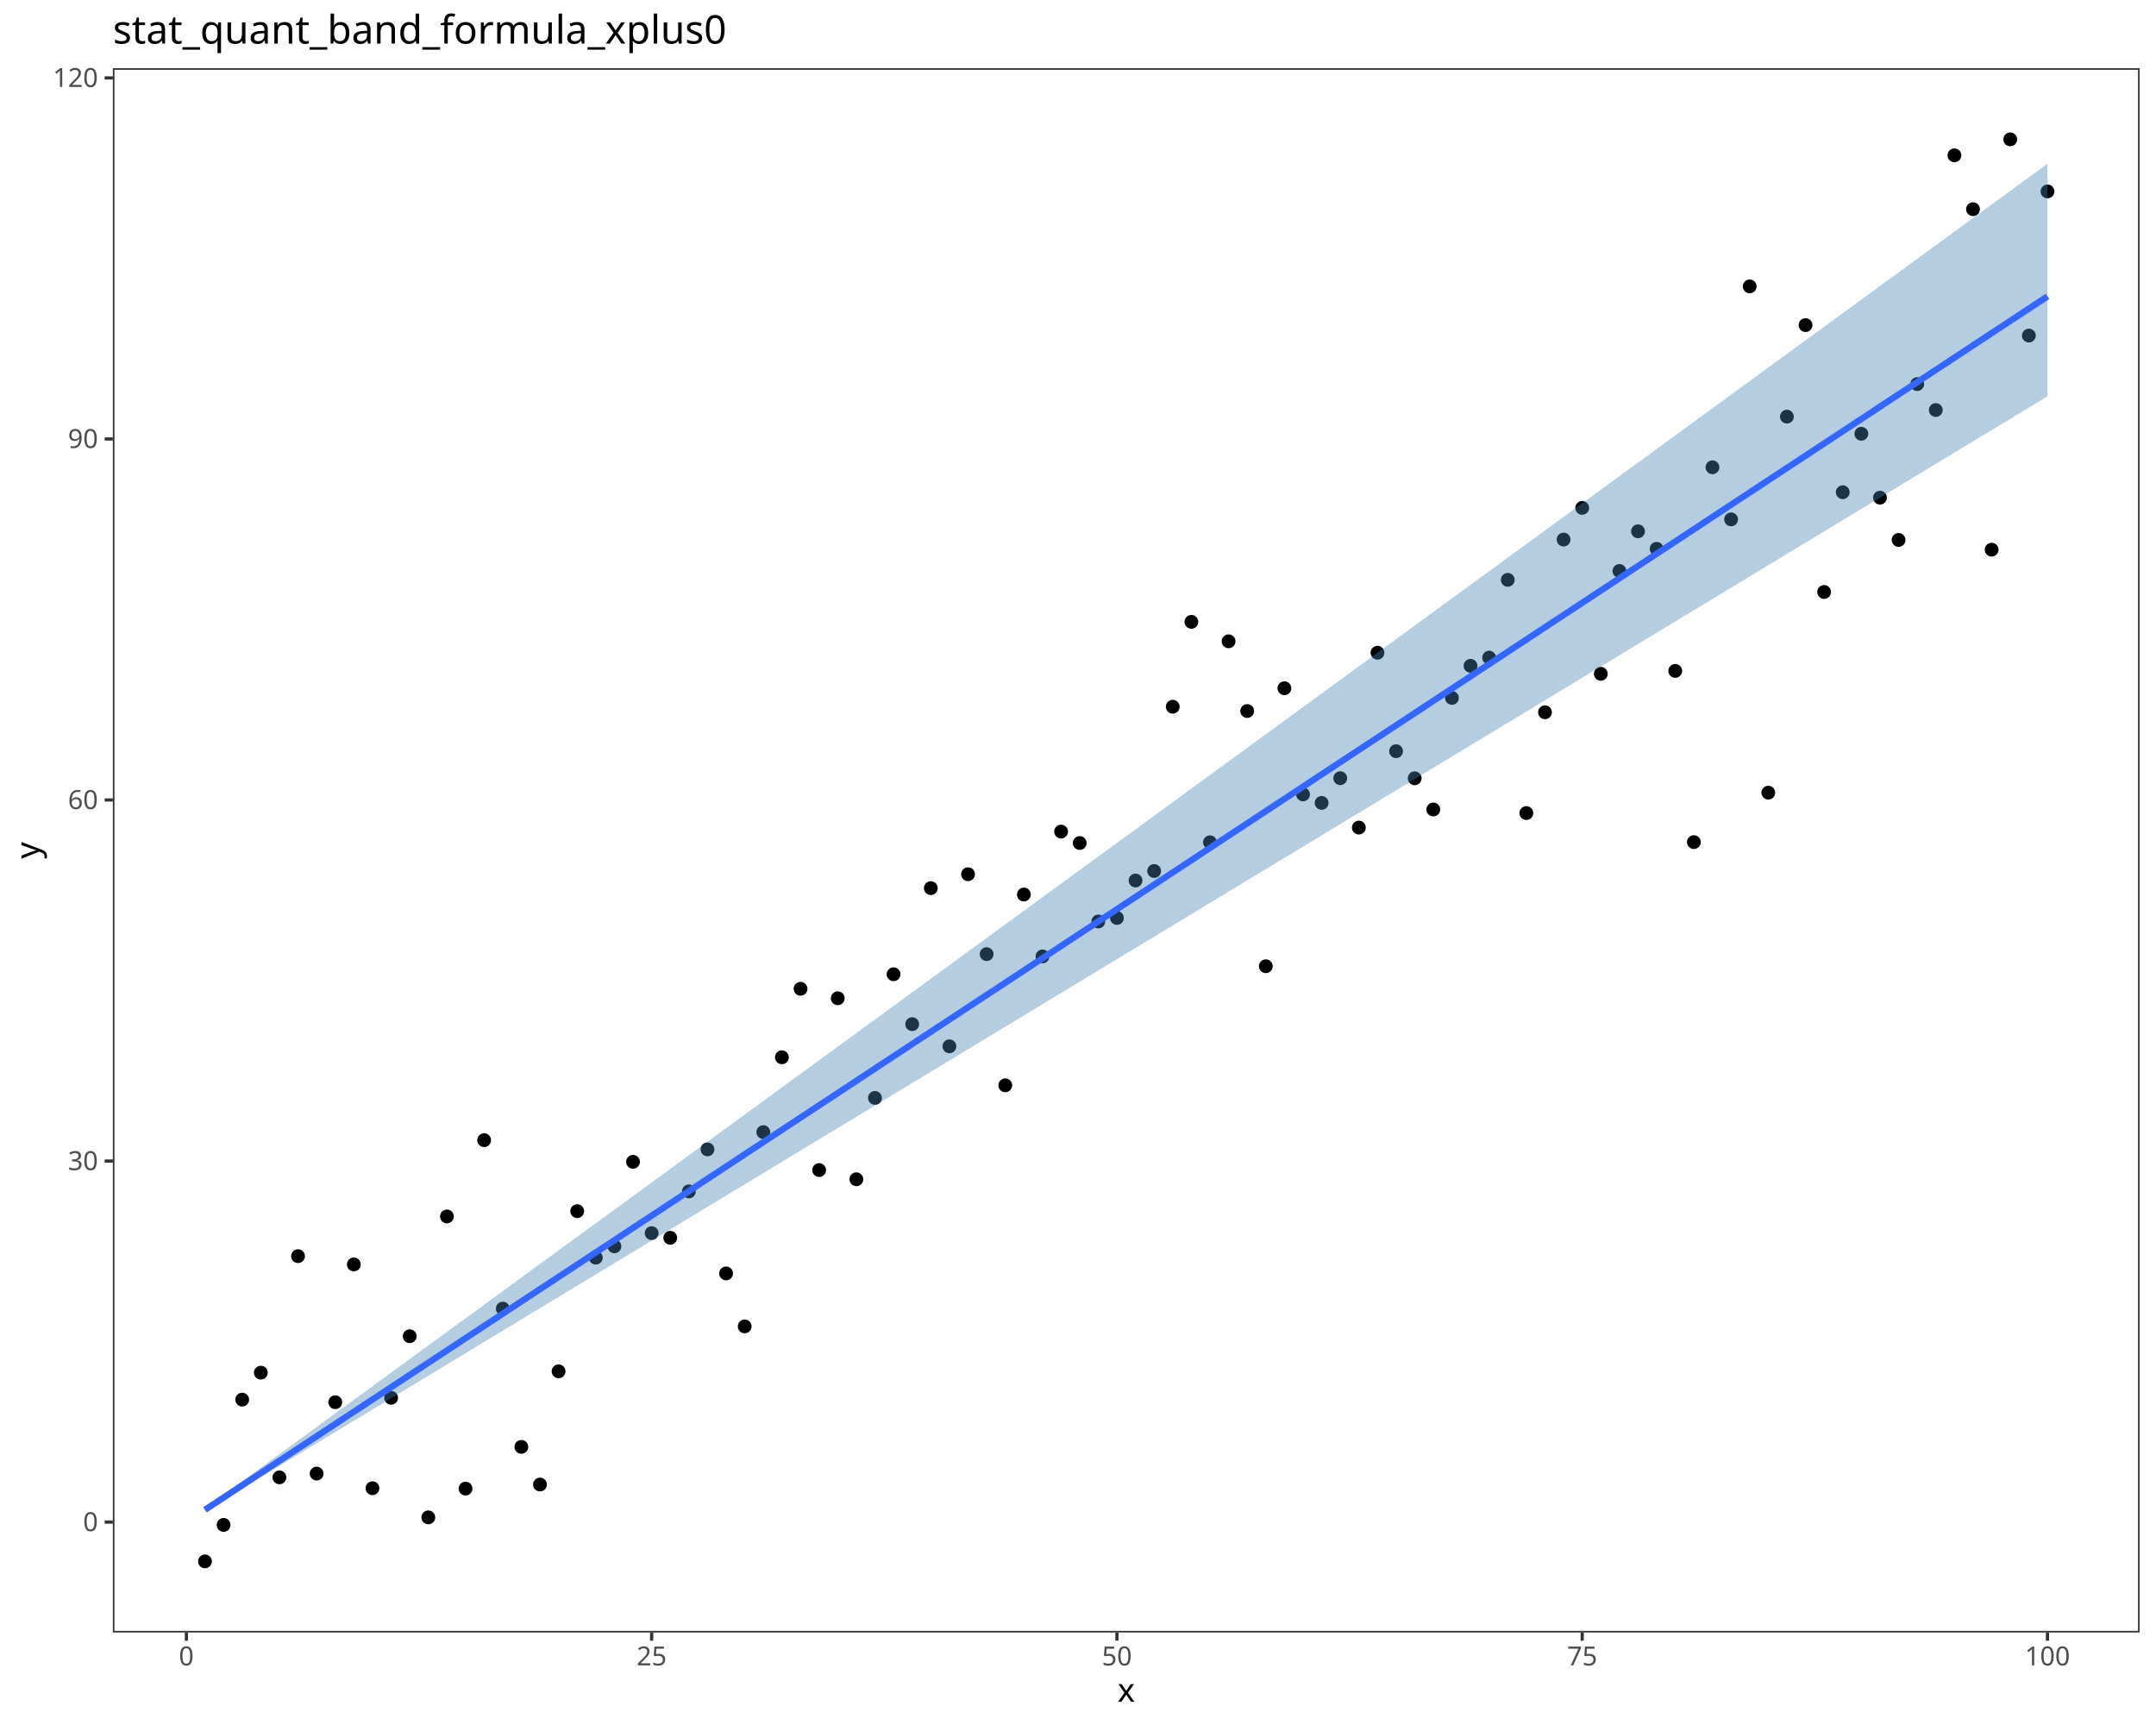
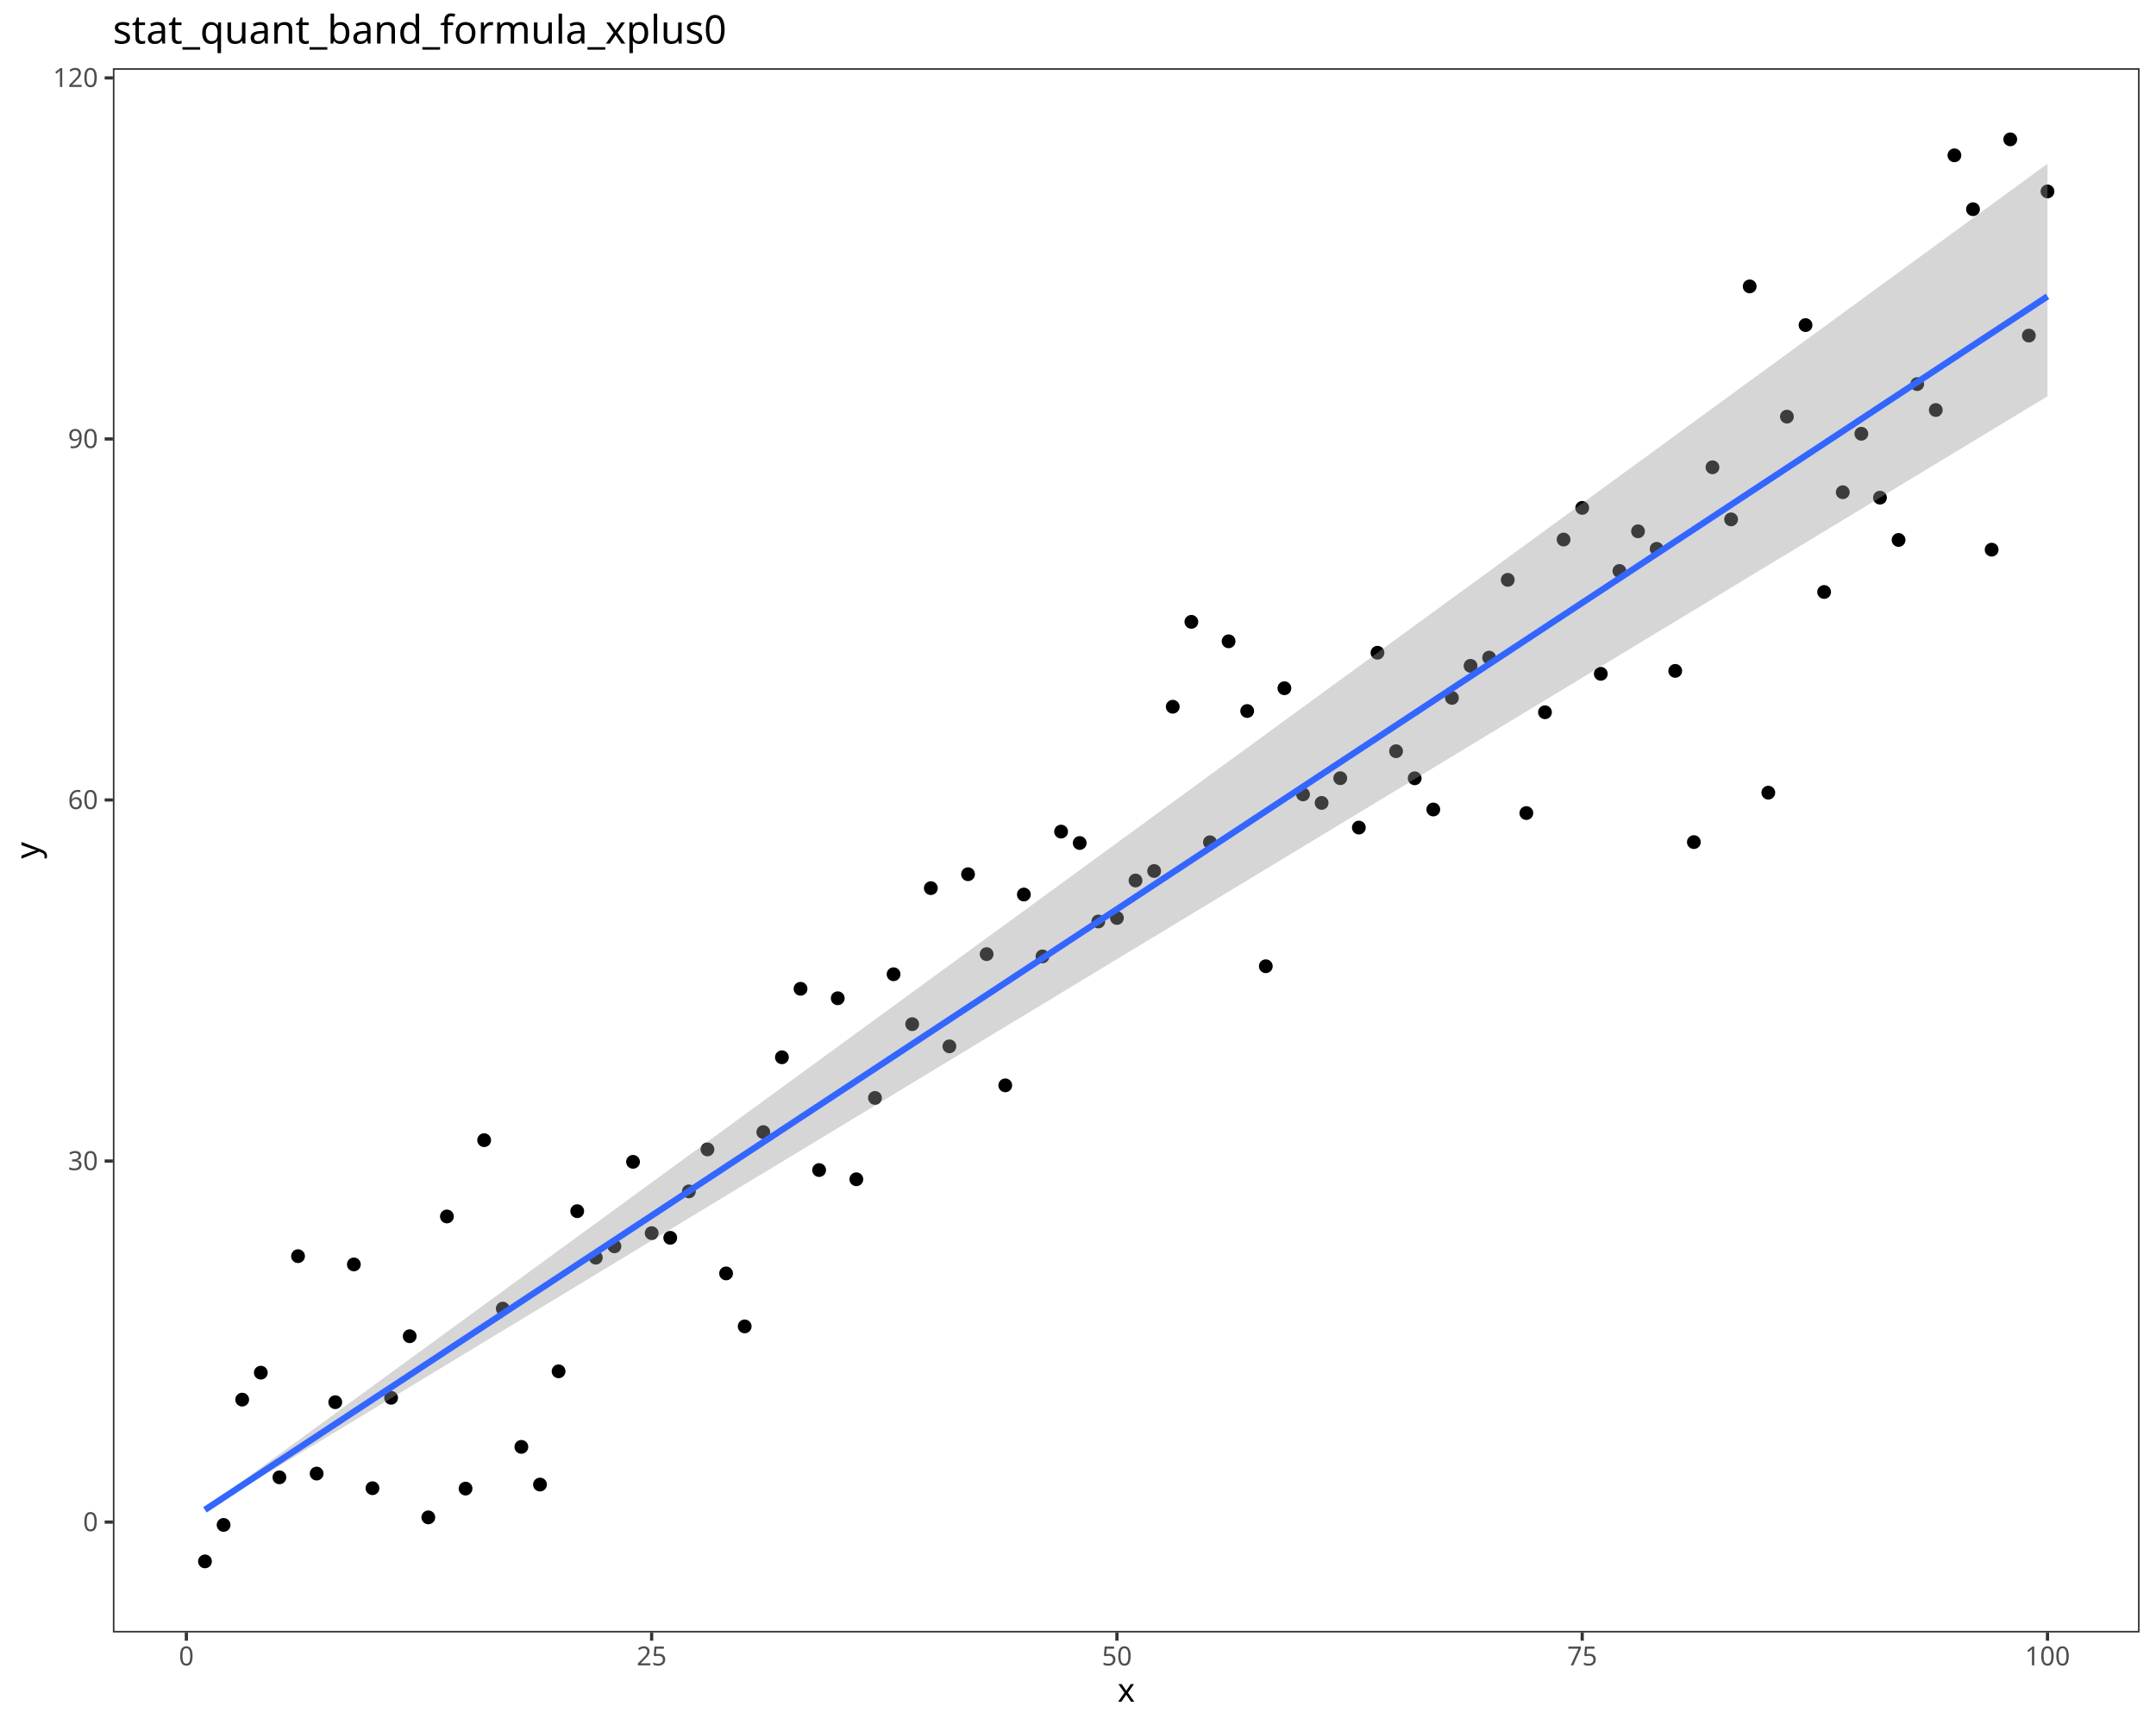
<svg xmlns="http://www.w3.org/2000/svg" class="svglite" data-engine-version="2.0" width="720.00pt" height="576.00pt" viewBox="0 0 720.00 576.00">
  <defs>
    <style type="text/css">
    .svglite line, .svglite polyline, .svglite polygon, .svglite path, .svglite rect, .svglite circle {
      fill: none;
      stroke: #000000;
      stroke-linecap: round;
      stroke-linejoin: round;
      stroke-miterlimit: 10.00;
    }
  </style>
  </defs>
  <rect width="100%" height="100%" style="stroke: none; fill: #FFFFFF;" />
  <defs>
    <clipPath id="cpMC4wMHw3MjAuMDB8MC4wMHw1NzYuMDA=">
      <rect x="0.00" y="0.00" width="720.00" height="576.00" />
    </clipPath>
  </defs>
  <g clip-path="url(#cpMC4wMHw3MjAuMDB8MC4wMHw1NzYuMDA=)">
    <rect x="0.00" y="0.00" width="720.00" height="576.00" style="stroke-width: 1.07; stroke: #FFFFFF; fill: #FFFFFF;" />
  </g>
  <defs>
    <clipPath id="cpMzcuNjl8NzE0LjUyfDIyLjc4fDU0NS4xMQ==">
      <rect x="37.69" y="22.78" width="676.83" height="522.33" />
    </clipPath>
  </defs>
  <g clip-path="url(#cpMzcuNjl8NzE0LjUyfDIyLjc4fDU0NS4xMQ==)">
    <rect x="37.69" y="22.78" width="676.83" height="522.33" style="stroke-width: 1.07; stroke: none; fill: #FFFFFF;" />
    <circle cx="68.45" cy="521.37" r="1.95" style="stroke-width: 0.71; fill: #000000;" />
    <circle cx="74.67" cy="509.19" r="1.95" style="stroke-width: 0.71; fill: #000000;" />
    <circle cx="80.88" cy="467.35" r="1.95" style="stroke-width: 0.71; fill: #000000;" />
    <circle cx="87.10" cy="458.35" r="1.95" style="stroke-width: 0.71; fill: #000000;" />
    <circle cx="93.31" cy="493.30" r="1.95" style="stroke-width: 0.71; fill: #000000;" />
    <circle cx="99.53" cy="419.45" r="1.95" style="stroke-width: 0.71; fill: #000000;" />
    <circle cx="105.74" cy="492.05" r="1.95" style="stroke-width: 0.71; fill: #000000;" />
    <circle cx="111.96" cy="468.21" r="1.95" style="stroke-width: 0.71; fill: #000000;" />
    <circle cx="118.17" cy="422.21" r="1.95" style="stroke-width: 0.71; fill: #000000;" />
    <circle cx="124.39" cy="496.93" r="1.95" style="stroke-width: 0.71; fill: #000000;" />
    <circle cx="130.61" cy="466.74" r="1.95" style="stroke-width: 0.71; fill: #000000;" />
    <circle cx="136.82" cy="446.18" r="1.95" style="stroke-width: 0.71; fill: #000000;" />
    <circle cx="143.04" cy="506.67" r="1.95" style="stroke-width: 0.71; fill: #000000;" />
    <circle cx="149.25" cy="406.19" r="1.95" style="stroke-width: 0.71; fill: #000000;" />
    <circle cx="155.47" cy="497.06" r="1.95" style="stroke-width: 0.71; fill: #000000;" />
    <circle cx="161.68" cy="380.72" r="1.95" style="stroke-width: 0.71; fill: #000000;" />
    <circle cx="167.90" cy="436.97" r="1.95" style="stroke-width: 0.71; fill: #000000;" />
    <circle cx="174.11" cy="483.13" r="1.95" style="stroke-width: 0.71; fill: #000000;" />
    <circle cx="180.33" cy="495.71" r="1.95" style="stroke-width: 0.71; fill: #000000;" />
    <circle cx="186.54" cy="457.90" r="1.95" style="stroke-width: 0.71; fill: #000000;" />
    <circle cx="192.76" cy="404.42" r="1.95" style="stroke-width: 0.71; fill: #000000;" />
    <circle cx="198.97" cy="419.95" r="1.95" style="stroke-width: 0.71; fill: #000000;" />
    <circle cx="205.19" cy="416.17" r="1.95" style="stroke-width: 0.71; fill: #000000;" />
    <circle cx="211.40" cy="387.95" r="1.95" style="stroke-width: 0.71; fill: #000000;" />
    <circle cx="217.62" cy="411.76" r="1.95" style="stroke-width: 0.71; fill: #000000;" />
    <circle cx="223.83" cy="413.32" r="1.95" style="stroke-width: 0.71; fill: #000000;" />
    <circle cx="230.05" cy="397.82" r="1.95" style="stroke-width: 0.71; fill: #000000;" />
    <circle cx="236.26" cy="383.80" r="1.95" style="stroke-width: 0.71; fill: #000000;" />
    <circle cx="242.48" cy="425.21" r="1.95" style="stroke-width: 0.71; fill: #000000;" />
    <circle cx="248.69" cy="442.90" r="1.95" style="stroke-width: 0.71; fill: #000000;" />
    <circle cx="254.91" cy="378.03" r="1.95" style="stroke-width: 0.71; fill: #000000;" />
    <circle cx="261.12" cy="353.04" r="1.95" style="stroke-width: 0.71; fill: #000000;" />
    <circle cx="267.34" cy="330.17" r="1.95" style="stroke-width: 0.71; fill: #000000;" />
    <circle cx="273.55" cy="390.70" r="1.95" style="stroke-width: 0.71; fill: #000000;" />
    <circle cx="279.77" cy="333.33" r="1.95" style="stroke-width: 0.71; fill: #000000;" />
    <circle cx="285.98" cy="393.77" r="1.95" style="stroke-width: 0.71; fill: #000000;" />
    <circle cx="292.20" cy="366.61" r="1.95" style="stroke-width: 0.71; fill: #000000;" />
    <circle cx="298.41" cy="325.31" r="1.95" style="stroke-width: 0.71; fill: #000000;" />
    <circle cx="304.63" cy="341.98" r="1.95" style="stroke-width: 0.71; fill: #000000;" />
    <circle cx="310.85" cy="296.56" r="1.95" style="stroke-width: 0.71; fill: #000000;" />
    <circle cx="317.06" cy="349.38" r="1.95" style="stroke-width: 0.71; fill: #000000;" />
    <circle cx="323.28" cy="291.91" r="1.95" style="stroke-width: 0.71; fill: #000000;" />
    <circle cx="329.49" cy="318.60" r="1.95" style="stroke-width: 0.71; fill: #000000;" />
    <circle cx="335.71" cy="362.41" r="1.95" style="stroke-width: 0.71; fill: #000000;" />
    <circle cx="341.92" cy="298.69" r="1.95" style="stroke-width: 0.71; fill: #000000;" />
    <circle cx="348.14" cy="319.36" r="1.95" style="stroke-width: 0.71; fill: #000000;" />
    <circle cx="354.35" cy="277.68" r="1.95" style="stroke-width: 0.71; fill: #000000;" />
    <circle cx="360.57" cy="281.49" r="1.95" style="stroke-width: 0.71; fill: #000000;" />
    <circle cx="366.78" cy="307.70" r="1.95" style="stroke-width: 0.71; fill: #000000;" />
    <circle cx="373.00" cy="306.52" r="1.95" style="stroke-width: 0.71; fill: #000000;" />
    <circle cx="379.21" cy="294.01" r="1.95" style="stroke-width: 0.71; fill: #000000;" />
    <circle cx="385.43" cy="290.84" r="1.95" style="stroke-width: 0.71; fill: #000000;" />
    <circle cx="391.64" cy="235.99" r="1.95" style="stroke-width: 0.71; fill: #000000;" />
    <circle cx="397.86" cy="207.64" r="1.95" style="stroke-width: 0.71; fill: #000000;" />
    <circle cx="404.07" cy="281.25" r="1.95" style="stroke-width: 0.71; fill: #000000;" />
    <circle cx="410.29" cy="214.14" r="1.95" style="stroke-width: 0.71; fill: #000000;" />
    <circle cx="416.50" cy="237.42" r="1.95" style="stroke-width: 0.71; fill: #000000;" />
    <circle cx="422.72" cy="322.64" r="1.95" style="stroke-width: 0.71; fill: #000000;" />
    <circle cx="428.93" cy="229.81" r="1.95" style="stroke-width: 0.71; fill: #000000;" />
    <circle cx="435.15" cy="265.26" r="1.95" style="stroke-width: 0.71; fill: #000000;" />
    <circle cx="441.36" cy="268.10" r="1.95" style="stroke-width: 0.71; fill: #000000;" />
    <circle cx="447.58" cy="259.85" r="1.95" style="stroke-width: 0.71; fill: #000000;" />
    <circle cx="453.79" cy="276.34" r="1.95" style="stroke-width: 0.71; fill: #000000;" />
    <circle cx="460.01" cy="217.96" r="1.95" style="stroke-width: 0.71; fill: #000000;" />
    <circle cx="466.22" cy="250.84" r="1.95" style="stroke-width: 0.71; fill: #000000;" />
    <circle cx="472.44" cy="259.88" r="1.95" style="stroke-width: 0.71; fill: #000000;" />
    <circle cx="478.65" cy="270.30" r="1.95" style="stroke-width: 0.71; fill: #000000;" />
    <circle cx="484.87" cy="233.04" r="1.95" style="stroke-width: 0.71; fill: #000000;" />
    <circle cx="491.09" cy="222.33" r="1.95" style="stroke-width: 0.71; fill: #000000;" />
    <circle cx="497.30" cy="219.59" r="1.95" style="stroke-width: 0.71; fill: #000000;" />
    <circle cx="503.52" cy="193.62" r="1.95" style="stroke-width: 0.71; fill: #000000;" />
    <circle cx="509.73" cy="271.49" r="1.95" style="stroke-width: 0.71; fill: #000000;" />
    <circle cx="515.95" cy="237.83" r="1.95" style="stroke-width: 0.71; fill: #000000;" />
    <circle cx="522.16" cy="180.16" r="1.95" style="stroke-width: 0.71; fill: #000000;" />
    <circle cx="528.38" cy="169.59" r="1.95" style="stroke-width: 0.71; fill: #000000;" />
    <circle cx="534.59" cy="225.00" r="1.95" style="stroke-width: 0.71; fill: #000000;" />
    <circle cx="540.81" cy="190.66" r="1.95" style="stroke-width: 0.71; fill: #000000;" />
    <circle cx="547.02" cy="177.41" r="1.95" style="stroke-width: 0.71; fill: #000000;" />
    <circle cx="553.24" cy="183.26" r="1.95" style="stroke-width: 0.71; fill: #000000;" />
    <circle cx="559.45" cy="224.02" r="1.95" style="stroke-width: 0.71; fill: #000000;" />
    <circle cx="565.67" cy="281.19" r="1.95" style="stroke-width: 0.71; fill: #000000;" />
    <circle cx="571.88" cy="156.03" r="1.95" style="stroke-width: 0.71; fill: #000000;" />
    <circle cx="578.10" cy="173.43" r="1.95" style="stroke-width: 0.71; fill: #000000;" />
    <circle cx="584.31" cy="95.63" r="1.95" style="stroke-width: 0.71; fill: #000000;" />
    <circle cx="590.53" cy="264.68" r="1.95" style="stroke-width: 0.71; fill: #000000;" />
    <circle cx="596.74" cy="139.12" r="1.95" style="stroke-width: 0.71; fill: #000000;" />
    <circle cx="602.96" cy="108.55" r="1.95" style="stroke-width: 0.71; fill: #000000;" />
    <circle cx="609.17" cy="197.67" r="1.95" style="stroke-width: 0.71; fill: #000000;" />
    <circle cx="615.39" cy="164.36" r="1.95" style="stroke-width: 0.71; fill: #000000;" />
    <circle cx="621.60" cy="144.84" r="1.95" style="stroke-width: 0.71; fill: #000000;" />
    <circle cx="627.82" cy="166.17" r="1.95" style="stroke-width: 0.71; fill: #000000;" />
    <circle cx="634.03" cy="180.30" r="1.95" style="stroke-width: 0.71; fill: #000000;" />
    <circle cx="640.25" cy="128.26" r="1.95" style="stroke-width: 0.71; fill: #000000;" />
    <circle cx="646.46" cy="136.91" r="1.95" style="stroke-width: 0.71; fill: #000000;" />
    <circle cx="652.68" cy="51.87" r="1.95" style="stroke-width: 0.71; fill: #000000;" />
    <circle cx="658.89" cy="69.86" r="1.95" style="stroke-width: 0.71; fill: #000000;" />
    <circle cx="665.11" cy="183.54" r="1.95" style="stroke-width: 0.71; fill: #000000;" />
    <circle cx="671.33" cy="46.53" r="1.95" style="stroke-width: 0.71; fill: #000000;" />
    <circle cx="677.54" cy="112.06" r="1.95" style="stroke-width: 0.71; fill: #000000;" />
    <circle cx="683.76" cy="63.92" r="1.95" style="stroke-width: 0.71; fill: #000000;" />
-     <polygon points="68.45,503.70 76.24,498.02 84.03,492.34 91.82,486.65 99.61,480.97 107.40,475.28 115.19,469.60 122.97,463.92 130.76,458.23 138.55,452.55 146.34,446.86 154.13,441.18 161.92,435.50 169.71,429.81 177.49,424.13 185.28,418.44 193.07,412.76 200.86,407.08 208.65,401.39 216.44,395.71 224.23,390.02 232.01,384.34 239.80,378.66 247.59,372.97 255.38,367.29 263.17,361.60 270.96,355.92 278.75,350.24 286.54,344.55 294.32,338.87 302.11,333.19 309.90,327.50 317.69,321.82 325.48,316.13 333.27,310.45 341.06,304.77 348.84,299.08 356.63,293.40 364.42,287.71 372.21,282.03 380.00,276.35 387.79,270.66 395.58,264.98 403.36,259.29 411.15,253.61 418.94,247.93 426.73,242.24 434.52,236.56 442.31,230.87 450.10,225.19 457.89,219.51 465.67,213.82 473.46,208.14 481.25,202.45 489.04,196.77 496.83,191.09 504.62,185.40 512.41,179.72 520.19,174.03 527.98,168.35 535.77,162.67 543.56,156.98 551.35,151.30 559.14,145.61 566.93,139.93 574.71,134.25 582.50,128.56 590.29,122.88 598.08,117.20 605.87,111.51 613.66,105.83 621.45,100.14 629.23,94.46 637.02,88.78 644.81,83.09 652.60,77.41 660.39,71.72 668.18,66.04 675.97,60.36 683.76,54.67 683.76,132.34 675.97,137.05 668.18,141.76 660.39,146.47 652.60,151.18 644.81,155.89 637.02,160.60 629.23,165.31 621.45,170.02 613.66,174.73 605.87,179.44 598.08,184.15 590.29,188.86 582.50,193.57 574.71,198.29 566.93,203.00 559.14,207.71 551.35,212.42 543.56,217.13 535.77,221.84 527.98,226.55 520.19,231.26 512.41,235.97 504.62,240.68 496.83,245.39 489.04,250.10 481.25,254.81 473.46,259.52 465.67,264.24 457.89,268.95 450.10,273.66 442.31,278.37 434.52,283.08 426.73,287.79 418.94,292.50 411.15,297.21 403.36,301.92 395.58,306.63 387.79,311.34 380.00,316.05 372.21,320.76 364.42,325.47 356.63,330.18 348.84,334.90 341.06,339.61 333.27,344.32 325.48,349.03 317.69,353.74 309.90,358.45 302.11,363.16 294.32,367.87 286.54,372.58 278.75,377.29 270.96,382.00 263.17,386.71 255.38,391.42 247.59,396.13 239.80,400.85 232.01,405.56 224.23,410.27 216.44,414.98 208.65,419.69 200.86,424.40 193.07,429.11 185.28,433.82 177.49,438.53 169.71,443.24 161.92,447.95 154.13,452.66 146.34,457.37 138.55,462.08 130.76,466.79 122.97,471.51 115.19,476.22 107.40,480.93 99.61,485.64 91.82,490.35 84.03,495.06 76.24,499.77 68.45,504.48 " style="stroke-width: 0.00; stroke: none; fill: #4682B4; fill-opacity: 0.40;" />
+     <polygon points="68.45,503.70 76.24,498.02 84.03,492.34 91.82,486.65 99.61,480.97 107.40,475.28 115.19,469.60 122.97,463.92 130.76,458.23 138.55,452.55 146.34,446.86 154.13,441.18 161.92,435.50 169.71,429.81 177.49,424.13 185.28,418.44 193.07,412.76 200.86,407.08 208.65,401.39 216.44,395.71 224.23,390.02 232.01,384.34 239.80,378.66 247.59,372.97 255.38,367.29 263.17,361.60 270.96,355.92 278.75,350.24 286.54,344.55 294.32,338.87 302.11,333.19 309.90,327.50 317.69,321.82 325.48,316.13 333.27,310.45 341.06,304.77 348.84,299.08 356.63,293.40 364.42,287.71 372.21,282.03 380.00,276.35 387.79,270.66 395.58,264.98 403.36,259.29 411.15,253.61 418.94,247.93 426.73,242.24 434.52,236.56 442.31,230.87 450.10,225.19 457.89,219.51 465.67,213.82 473.46,208.14 481.25,202.45 489.04,196.77 496.83,191.09 504.62,185.40 512.41,179.72 520.19,174.03 527.98,168.35 535.77,162.67 543.56,156.98 551.35,151.30 559.14,145.61 566.93,139.93 574.71,134.25 582.50,128.56 590.29,122.88 598.08,117.20 605.87,111.51 613.66,105.83 621.45,100.14 629.23,94.46 637.02,88.78 644.81,83.09 652.60,77.41 660.39,71.72 668.18,66.04 675.97,60.36 683.76,54.67 683.76,132.34 675.97,137.05 668.18,141.76 660.39,146.47 652.60,151.18 644.81,155.89 637.02,160.60 629.23,165.31 621.45,170.02 613.66,174.73 605.87,179.44 598.08,184.15 590.29,188.86 582.50,193.57 574.71,198.29 566.93,203.00 559.14,207.71 551.35,212.42 543.56,217.13 535.77,221.84 527.98,226.55 520.19,231.26 512.41,235.97 504.62,240.68 496.83,245.39 489.04,250.10 481.25,254.81 473.46,259.52 465.67,264.24 457.89,268.95 450.10,273.66 442.31,278.37 434.52,283.08 426.73,287.79 418.94,292.50 411.15,297.21 403.36,301.92 395.58,306.63 387.79,311.34 380.00,316.05 372.21,320.76 364.42,325.47 356.63,330.18 348.84,334.90 341.06,339.61 333.27,344.32 325.48,349.03 317.69,353.74 309.90,358.45 302.11,363.16 294.32,367.87 286.54,372.58 278.75,377.29 270.96,382.00 263.17,386.71 255.38,391.42 247.59,396.13 239.80,400.85 232.01,405.56 224.23,410.27 216.44,414.98 208.65,419.69 200.86,424.40 193.07,429.11 185.28,433.82 177.49,438.53 169.71,443.24 161.92,447.95 154.13,452.66 146.34,457.37 138.55,462.08 130.76,466.79 122.97,471.51 115.19,476.22 107.40,480.93 99.61,485.64 91.82,490.35 84.03,495.06 76.24,499.77 68.45,504.48 " style="stroke-width: 0.00; stroke: none; fill: #999999; fill-opacity: 0.40;" />
    <polyline points="68.45,503.70 76.24,498.02 84.03,492.34 91.82,486.65 99.61,480.97 107.40,475.28 115.19,469.60 122.97,463.92 130.76,458.23 138.55,452.55 146.34,446.86 154.13,441.18 161.92,435.50 169.71,429.81 177.49,424.13 185.28,418.44 193.07,412.76 200.86,407.08 208.65,401.39 216.44,395.71 224.23,390.02 232.01,384.34 239.80,378.66 247.59,372.97 255.38,367.29 263.17,361.60 270.96,355.92 278.75,350.24 286.54,344.55 294.32,338.87 302.11,333.19 309.90,327.50 317.69,321.82 325.48,316.13 333.27,310.45 341.06,304.77 348.84,299.08 356.63,293.40 364.42,287.71 372.21,282.03 380.00,276.35 387.79,270.66 395.58,264.98 403.36,259.29 411.15,253.61 418.94,247.93 426.73,242.24 434.52,236.56 442.31,230.87 450.10,225.19 457.89,219.51 465.67,213.82 473.46,208.14 481.25,202.45 489.04,196.77 496.83,191.09 504.62,185.40 512.41,179.72 520.19,174.03 527.98,168.35 535.77,162.67 543.56,156.98 551.35,151.30 559.14,145.61 566.93,139.93 574.71,134.25 582.50,128.56 590.29,122.88 598.08,117.20 605.87,111.51 613.66,105.83 621.45,100.14 629.23,94.46 637.02,88.78 644.81,83.09 652.60,77.41 660.39,71.72 668.18,66.04 675.97,60.36 683.76,54.67 " style="stroke-width: 2.13; stroke: none;" />
    <polyline points="683.76,132.34 675.97,137.05 668.18,141.76 660.39,146.47 652.60,151.18 644.81,155.89 637.02,160.60 629.23,165.31 621.45,170.02 613.66,174.73 605.87,179.44 598.08,184.15 590.29,188.86 582.50,193.57 574.71,198.29 566.93,203.00 559.14,207.71 551.35,212.42 543.56,217.13 535.77,221.84 527.98,226.55 520.19,231.26 512.41,235.97 504.62,240.68 496.83,245.39 489.04,250.10 481.25,254.81 473.46,259.52 465.67,264.24 457.89,268.95 450.10,273.66 442.31,278.37 434.52,283.08 426.73,287.79 418.94,292.50 411.15,297.21 403.36,301.92 395.58,306.63 387.79,311.34 380.00,316.05 372.21,320.76 364.42,325.47 356.63,330.18 348.84,334.90 341.06,339.61 333.27,344.32 325.48,349.03 317.69,353.74 309.90,358.45 302.11,363.16 294.32,367.87 286.54,372.58 278.75,377.29 270.96,382.00 263.17,386.71 255.38,391.42 247.59,396.13 239.80,400.85 232.01,405.56 224.23,410.27 216.44,414.98 208.65,419.69 200.86,424.40 193.07,429.11 185.28,433.82 177.49,438.53 169.71,443.24 161.92,447.95 154.13,452.66 146.34,457.37 138.55,462.08 130.76,466.79 122.97,471.51 115.19,476.22 107.40,480.93 99.61,485.64 91.82,490.35 84.03,495.06 76.24,499.77 68.45,504.48 " style="stroke-width: 2.13; stroke: none;" />
    <polyline points="68.45,504.15 76.24,499.02 84.03,493.89 91.82,488.76 99.61,483.63 107.40,478.50 115.19,473.37 122.97,468.24 130.76,463.12 138.55,457.99 146.34,452.86 154.13,447.73 161.92,442.60 169.71,437.47 177.49,432.34 185.28,427.21 193.07,422.09 200.86,416.96 208.65,411.83 216.44,406.70 224.23,401.57 232.01,396.44 239.80,391.31 247.59,386.18 255.38,381.05 263.17,375.93 270.96,370.80 278.75,365.67 286.54,360.54 294.32,355.41 302.11,350.28 309.90,345.15 317.69,340.02 325.48,334.89 333.27,329.77 341.06,324.64 348.84,319.51 356.63,314.38 364.42,309.25 372.21,304.12 380.00,298.99 387.79,293.86 395.58,288.74 403.36,283.61 411.15,278.48 418.94,273.35 426.73,268.22 434.52,263.09 442.31,257.96 450.10,252.83 457.89,247.70 465.67,242.58 473.46,237.45 481.25,232.32 489.04,227.19 496.83,222.06 504.62,216.93 512.41,211.80 520.19,206.67 527.98,201.55 535.77,196.42 543.56,191.29 551.35,186.16 559.14,181.03 566.93,175.90 574.71,170.77 582.50,165.64 590.29,160.51 598.08,155.39 605.87,150.26 613.66,145.13 621.45,140.00 629.23,134.87 637.02,129.74 644.81,124.61 652.60,119.48 660.39,114.35 668.18,109.23 675.97,104.10 683.76,98.97 " style="stroke-width: 2.13; stroke: #3366FF; stroke-linecap: butt;" />
    <rect x="37.69" y="22.78" width="676.83" height="522.33" style="stroke-width: 1.07; stroke: #333333;" />
  </g>
  <g clip-path="url(#cpMC4wMHw3MjAuMDB8MC4wMHw1NzYuMDA=)">
    <text x="32.76" y="511.27" text-anchor="end" style="font-size: 8.80px; fill: #4D4D4D; font-family: sans;" textLength="4.89px" lengthAdjust="spacingAndGlyphs">0</text>
    <text x="32.76" y="390.71" text-anchor="end" style="font-size: 8.80px; fill: #4D4D4D; font-family: sans;" textLength="9.79px" lengthAdjust="spacingAndGlyphs">30</text>
    <text x="32.76" y="270.15" text-anchor="end" style="font-size: 8.80px; fill: #4D4D4D; font-family: sans;" textLength="9.79px" lengthAdjust="spacingAndGlyphs">60</text>
    <text x="32.76" y="149.59" text-anchor="end" style="font-size: 8.80px; fill: #4D4D4D; font-family: sans;" textLength="9.79px" lengthAdjust="spacingAndGlyphs">90</text>
    <text x="32.76" y="29.04" text-anchor="end" style="font-size: 8.80px; fill: #4D4D4D; font-family: sans;" textLength="14.68px" lengthAdjust="spacingAndGlyphs">120</text>
    <polyline points="34.95,508.24 37.69,508.24 " style="stroke-width: 1.07; stroke: #333333; stroke-linecap: butt;" />
    <polyline points="34.95,387.68 37.69,387.68 " style="stroke-width: 1.07; stroke: #333333; stroke-linecap: butt;" />
    <polyline points="34.95,267.12 37.69,267.12 " style="stroke-width: 1.07; stroke: #333333; stroke-linecap: butt;" />
    <polyline points="34.95,146.57 37.69,146.57 " style="stroke-width: 1.07; stroke: #333333; stroke-linecap: butt;" />
    <polyline points="34.95,26.01 37.69,26.01 " style="stroke-width: 1.07; stroke: #333333; stroke-linecap: butt;" />
    <polyline points="62.24,547.85 62.24,545.11 " style="stroke-width: 1.07; stroke: #333333; stroke-linecap: butt;" />
    <polyline points="217.62,547.85 217.62,545.11 " style="stroke-width: 1.07; stroke: #333333; stroke-linecap: butt;" />
    <polyline points="373.00,547.85 373.00,545.11 " style="stroke-width: 1.07; stroke: #333333; stroke-linecap: butt;" />
    <polyline points="528.38,547.85 528.38,545.11 " style="stroke-width: 1.07; stroke: #333333; stroke-linecap: butt;" />
    <polyline points="683.76,547.85 683.76,545.11 " style="stroke-width: 1.07; stroke: #333333; stroke-linecap: butt;" />
    <text x="62.24" y="556.10" text-anchor="middle" style="font-size: 8.80px; fill: #4D4D4D; font-family: sans;" textLength="4.89px" lengthAdjust="spacingAndGlyphs">0</text>
    <text x="217.62" y="556.10" text-anchor="middle" style="font-size: 8.80px; fill: #4D4D4D; font-family: sans;" textLength="9.79px" lengthAdjust="spacingAndGlyphs">25</text>
    <text x="373.00" y="556.10" text-anchor="middle" style="font-size: 8.80px; fill: #4D4D4D; font-family: sans;" textLength="9.79px" lengthAdjust="spacingAndGlyphs">50</text>
    <text x="528.38" y="556.10" text-anchor="middle" style="font-size: 8.80px; fill: #4D4D4D; font-family: sans;" textLength="9.79px" lengthAdjust="spacingAndGlyphs">75</text>
    <text x="683.76" y="556.10" text-anchor="middle" style="font-size: 8.80px; fill: #4D4D4D; font-family: sans;" textLength="14.68px" lengthAdjust="spacingAndGlyphs">100</text>
    <text x="376.10" y="568.24" text-anchor="middle" style="font-size: 11.00px; font-family: sans;" textLength="5.50px" lengthAdjust="spacingAndGlyphs">x</text>
    <text transform="translate(13.05,283.95) rotate(-90)" text-anchor="middle" style="font-size: 11.00px; font-family: sans;" textLength="5.50px" lengthAdjust="spacingAndGlyphs">y</text>
    <text x="37.69" y="14.56" style="font-size: 13.20px; font-family: sans;" textLength="195.24px" lengthAdjust="spacingAndGlyphs">stat_quant_band_formula_xplus0</text>
  </g>
</svg>
